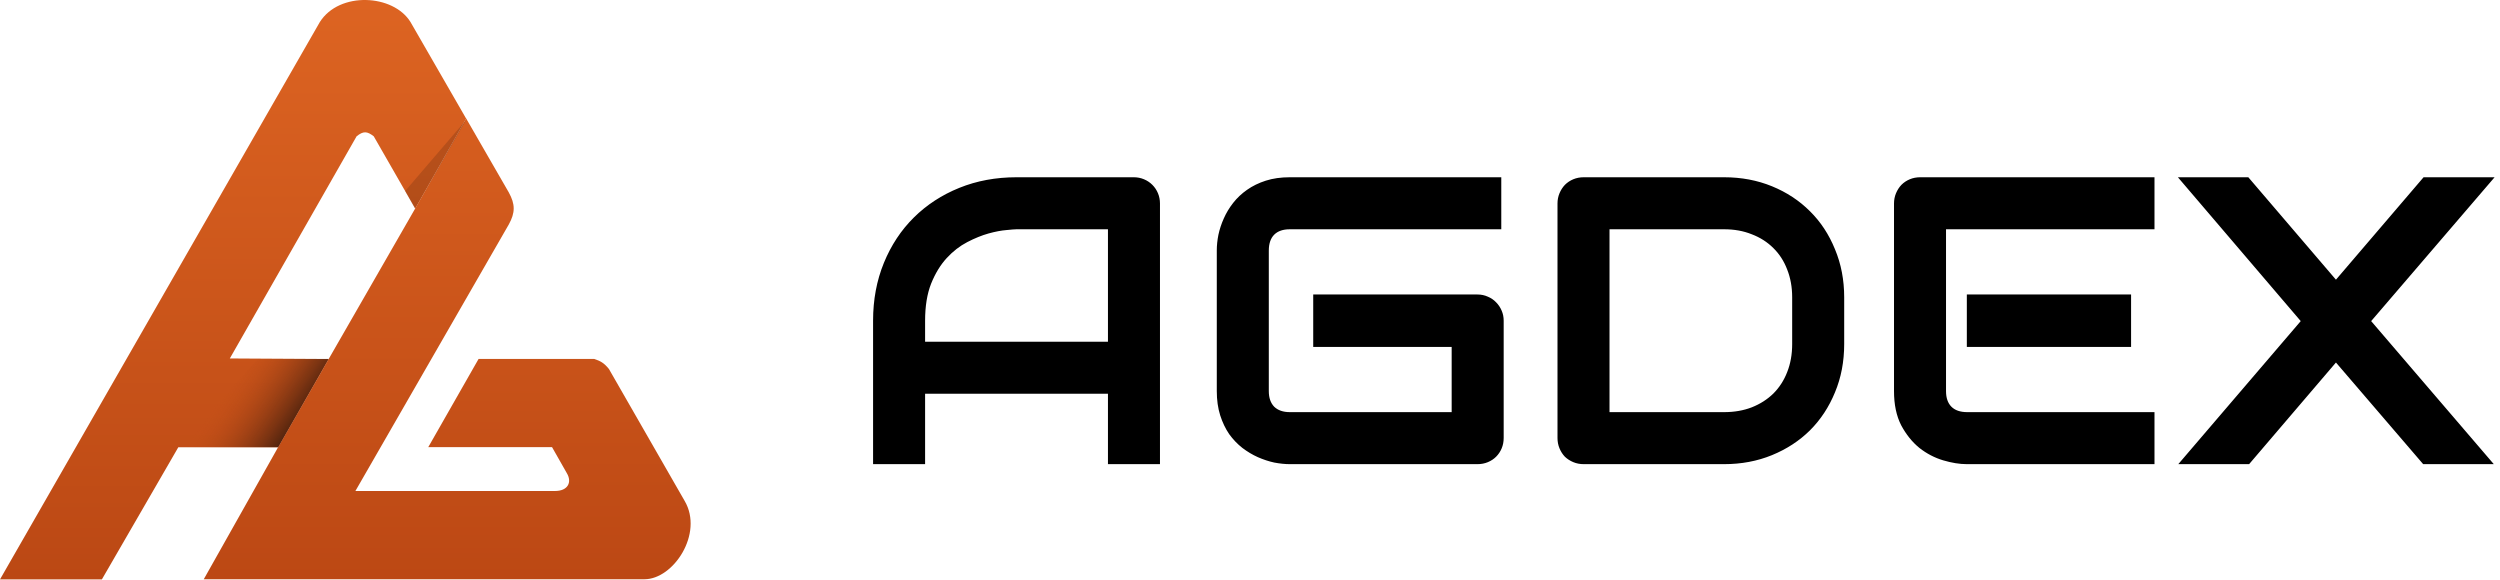
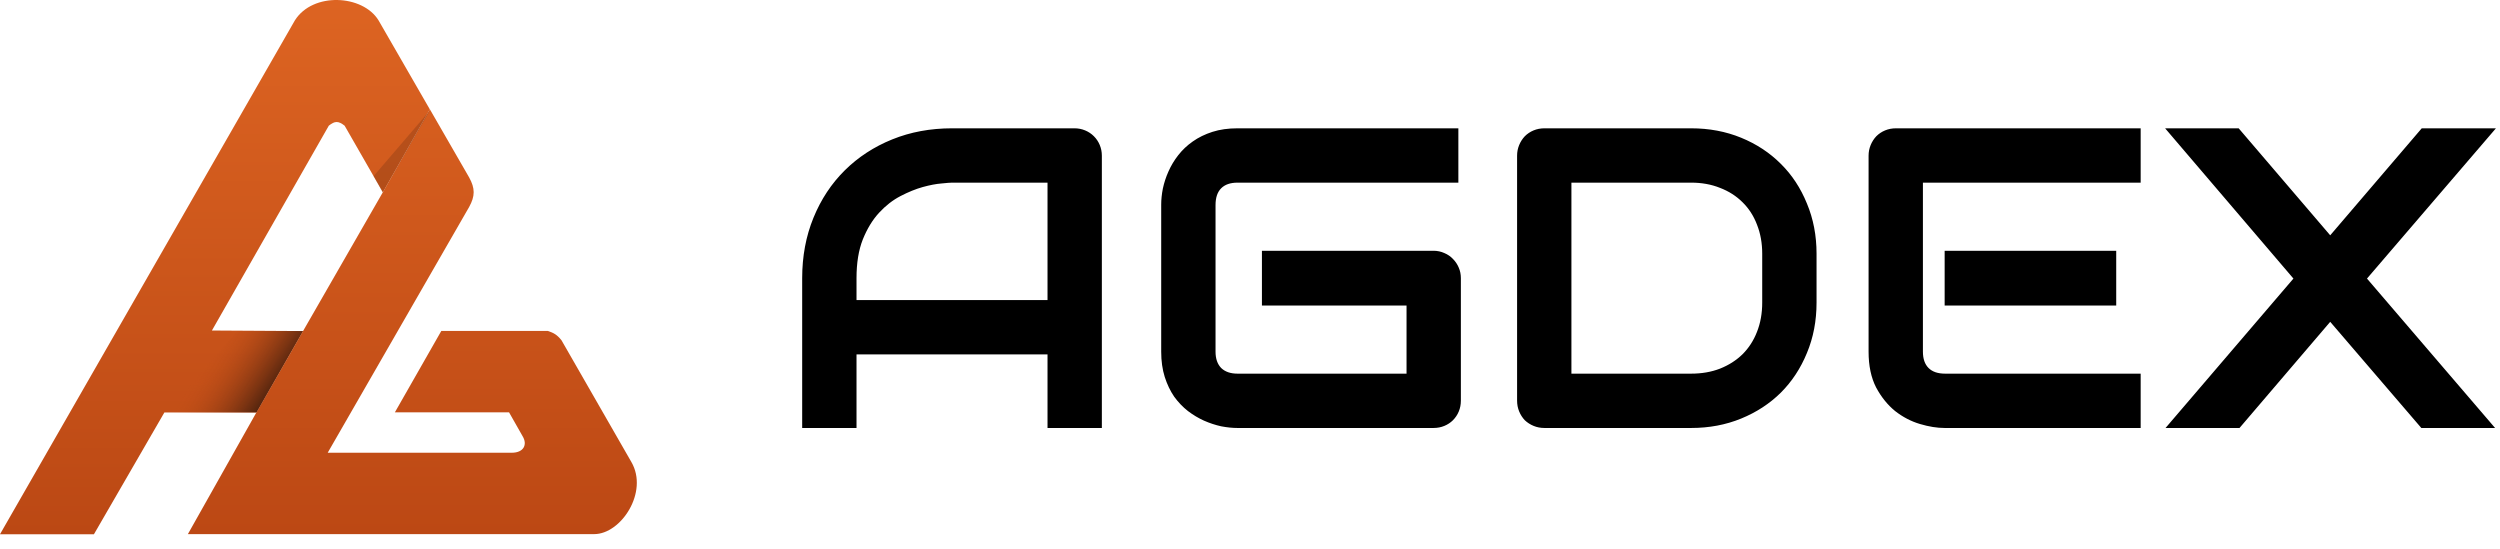
- <svg xmlns="http://www.w3.org/2000/svg" width="781" height="181" viewBox="0 0 781 181" fill="none">
-   <path d="M63.655 180.957L86.893 139.692L102.699 112.121L129.716 65.12L145.629 37.009L158.952 60.124C160.988 63.825 160.988 66.415 158.952 70.116L111.026 153.386H173.386C177.457 153.386 178.752 150.61 177.087 147.834L172.461 139.692H133.787L149.515 112.121H185.599C187.564 112.785 188.625 113.3 190.225 115.267L213.91 156.531C219.832 166.709 210.395 180.957 201.327 180.957H63.655Z" fill="url(#paint0_linear_174_160)" />
-   <path d="M31.828 181H0L99.924 6.874C106.03 -2.748 122.869 -1.823 128.235 6.874L145.629 37.052L129.715 65.163L116.762 42.587C114.667 40.952 113.492 40.898 111.396 42.587L71.797 111.979L102.699 112.164L86.893 139.735H55.698L31.828 181Z" fill="url(#paint1_linear_174_160)" />
+ <svg xmlns="http://www.w3.org/2000/svg" width="847" height="186" viewBox="0 0 847 186" fill="none">
+   <path d="M63.655 180.957L86.893 139.692L102.699 112.121L129.715 65.12L145.629 37.009L158.952 60.124C160.988 63.825 160.988 66.415 158.952 70.116L111.026 153.386H173.386C177.457 153.386 178.752 150.61 177.087 147.834L172.461 139.692H133.786L149.515 112.121H185.599C187.563 112.785 188.625 113.3 190.225 115.267L213.91 156.531C219.832 166.709 210.394 180.957 201.327 180.957H63.655Z" fill="url(#paint0_linear_210_1502)" />
+   <path d="M31.828 181H0L99.924 6.874C106.03 -2.748 122.869 -1.823 128.235 6.874L145.629 37.052L129.715 65.163L116.762 42.587C114.667 40.952 113.492 40.898 111.396 42.587L71.797 111.979L102.699 112.164L86.893 139.735H55.698L31.828 181Z" fill="url(#paint1_linear_210_1502)" />
  <path d="M145.686 37.379L129.646 65.174L126.57 59.681L145.686 37.379Z" fill="#401D0D" fill-opacity="0.2" />
-   <path d="M80.562 112.136H91.549H102.645L86.886 139.713H55.513L80.562 112.136Z" fill="url(#paint2_linear_174_160)" />
-   <path d="M362.375 145H346.125V123H289V145H272.75V100.188C272.75 93.646 273.875 87.625 276.125 82.125C278.375 76.625 281.5 71.896 285.5 67.938C289.5 63.979 294.229 60.896 299.688 58.688C305.146 56.479 311.104 55.375 317.562 55.375H354.188C355.312 55.375 356.375 55.583 357.375 56C358.375 56.417 359.25 57 360 57.75C360.75 58.5 361.333 59.375 361.75 60.375C362.167 61.375 362.375 62.438 362.375 63.562V145ZM289 106.75H346.125V71.625H317.562C317.062 71.625 316 71.708 314.375 71.875C312.792 72 310.938 72.354 308.812 72.938C306.729 73.521 304.521 74.417 302.188 75.625C299.854 76.833 297.708 78.5 295.75 80.625C293.792 82.75 292.167 85.417 290.875 88.625C289.625 91.792 289 95.646 289 100.188V106.75ZM469.75 136.812C469.75 137.979 469.542 139.062 469.125 140.062C468.708 141.062 468.125 141.938 467.375 142.688C466.667 143.396 465.812 143.958 464.812 144.375C463.812 144.792 462.729 145 461.562 145H402.938C401.438 145 399.812 144.833 398.062 144.5C396.354 144.125 394.646 143.562 392.938 142.812C391.271 142.062 389.667 141.104 388.125 139.938C386.583 138.729 385.208 137.292 384 135.625C382.833 133.917 381.896 131.958 381.188 129.75C380.479 127.5 380.125 124.979 380.125 122.188V78.188C380.125 76.688 380.292 75.083 380.625 73.375C381 71.625 381.562 69.917 382.312 68.25C383.062 66.542 384.042 64.917 385.25 63.375C386.458 61.833 387.896 60.479 389.562 59.312C391.271 58.104 393.229 57.146 395.438 56.438C397.646 55.729 400.146 55.375 402.938 55.375H469V71.625H402.938C400.812 71.625 399.188 72.188 398.062 73.312C396.938 74.438 396.375 76.104 396.375 78.312V122.188C396.375 124.271 396.938 125.896 398.062 127.062C399.229 128.188 400.854 128.75 402.938 128.75H453.5V108.375H410.25V92H461.562C462.729 92 463.812 92.229 464.812 92.688C465.812 93.104 466.667 93.688 467.375 94.438C468.125 95.188 468.708 96.062 469.125 97.062C469.542 98.021 469.75 99.062 469.75 100.188V136.812ZM576.125 107.5C576.125 112.958 575.167 117.979 573.25 122.562C571.375 127.146 568.771 131.104 565.438 134.438C562.104 137.729 558.146 140.312 553.562 142.188C548.979 144.062 544 145 538.625 145H494.75C493.583 145 492.5 144.792 491.5 144.375C490.5 143.958 489.625 143.396 488.875 142.688C488.167 141.938 487.604 141.062 487.188 140.062C486.771 139.062 486.562 137.979 486.562 136.812V63.562C486.562 62.438 486.771 61.375 487.188 60.375C487.604 59.375 488.167 58.5 488.875 57.75C489.625 57 490.5 56.417 491.5 56C492.5 55.583 493.583 55.375 494.75 55.375H538.625C544 55.375 548.979 56.312 553.562 58.188C558.146 60.062 562.104 62.667 565.438 66C568.771 69.292 571.375 73.25 573.25 77.875C575.167 82.458 576.125 87.458 576.125 92.875V107.5ZM559.875 92.875C559.875 89.708 559.354 86.812 558.312 84.188C557.312 81.562 555.875 79.333 554 77.5C552.125 75.625 549.875 74.188 547.25 73.188C544.667 72.146 541.792 71.625 538.625 71.625H502.812V128.75H538.625C541.792 128.75 544.667 128.25 547.25 127.25C549.875 126.208 552.125 124.771 554 122.938C555.875 121.062 557.312 118.833 558.312 116.25C559.354 113.625 559.875 110.708 559.875 107.5V92.875ZM665.75 108.375H614.438V92H665.75V108.375ZM673.062 145H614.438C612.188 145 609.729 144.604 607.062 143.812C604.396 143.021 601.917 141.729 599.625 139.938C597.375 138.104 595.479 135.75 593.938 132.875C592.438 129.958 591.688 126.396 591.688 122.188V63.562C591.688 62.438 591.896 61.375 592.312 60.375C592.729 59.375 593.292 58.5 594 57.75C594.75 57 595.625 56.417 596.625 56C597.625 55.583 598.708 55.375 599.875 55.375H673.062V71.625H607.938V122.188C607.938 124.312 608.5 125.938 609.625 127.062C610.75 128.188 612.396 128.75 614.562 128.75H673.062V145ZM729.75 87.375L757.125 55.375H779.312L740.75 100.312L779.062 145H757L729.75 113.25L702.625 145H680.5L718.75 100.312L680.375 55.375H702.375L729.75 87.375Z" fill="black" />
+   <path d="M80.562 112.136H91.549H102.645L86.886 139.713H55.513L80.562 112.136Z" fill="url(#paint2_linear_210_1502)" />
+   <path d="M373.308 145H354.899V120.078H290.188V145H271.779V94.236C271.779 86.825 273.054 80.005 275.603 73.774C278.151 67.544 281.691 62.187 286.223 57.703C290.754 53.219 296.111 49.726 302.294 47.224C308.478 44.722 315.227 43.472 322.543 43.472H364.033C365.307 43.472 366.511 43.708 367.644 44.18C368.776 44.652 369.768 45.312 370.617 46.162C371.467 47.012 372.128 48.003 372.6 49.136C373.072 50.269 373.308 51.472 373.308 52.747V145ZM290.188 101.67H354.899V61.88H322.543C321.977 61.88 320.773 61.974 318.933 62.163C317.139 62.305 315.039 62.706 312.631 63.367C310.271 64.028 307.77 65.042 305.126 66.411C302.483 67.78 300.052 69.668 297.834 72.075C295.616 74.482 293.775 77.503 292.312 81.138C290.896 84.725 290.188 89.091 290.188 94.236V101.67ZM494.943 135.725C494.943 137.047 494.707 138.274 494.235 139.407C493.763 140.54 493.103 141.531 492.253 142.38C491.451 143.183 490.483 143.82 489.35 144.292C488.217 144.764 486.99 145 485.668 145H419.257C417.558 145 415.717 144.811 413.735 144.434C411.8 144.009 409.864 143.372 407.929 142.522C406.041 141.672 404.224 140.587 402.478 139.265C400.731 137.896 399.174 136.268 397.805 134.38C396.483 132.445 395.421 130.226 394.619 127.725C393.816 125.176 393.415 122.32 393.415 119.158V69.314C393.415 67.615 393.604 65.797 393.981 63.862C394.406 61.88 395.043 59.945 395.893 58.057C396.743 56.121 397.852 54.281 399.221 52.534C400.59 50.788 402.218 49.254 404.106 47.932C406.041 46.563 408.26 45.478 410.761 44.675C413.263 43.873 416.095 43.472 419.257 43.472H494.094V61.88H419.257C416.85 61.88 415.009 62.517 413.735 63.791C412.46 65.066 411.823 66.954 411.823 69.456V119.158C411.823 121.518 412.46 123.359 413.735 124.68C415.056 125.955 416.897 126.592 419.257 126.592H476.535V103.511H427.541V84.961H485.668C486.99 84.961 488.217 85.221 489.35 85.74C490.483 86.212 491.451 86.873 492.253 87.722C493.103 88.572 493.763 89.563 494.235 90.696C494.707 91.781 494.943 92.961 494.943 94.236V135.725ZM615.446 102.52C615.446 108.703 614.361 114.39 612.189 119.583C610.065 124.775 607.115 129.259 603.339 133.035C599.563 136.764 595.079 139.69 589.887 141.814C584.695 143.938 579.055 145 572.966 145H523.264C521.942 145 520.715 144.764 519.582 144.292C518.449 143.82 517.458 143.183 516.608 142.38C515.806 141.531 515.169 140.54 514.697 139.407C514.225 138.274 513.989 137.047 513.989 135.725V52.747C513.989 51.472 514.225 50.269 514.697 49.136C515.169 48.003 515.806 47.012 516.608 46.162C517.458 45.312 518.449 44.652 519.582 44.18C520.715 43.708 521.942 43.472 523.264 43.472H572.966C579.055 43.472 584.695 44.534 589.887 46.658C595.079 48.782 599.563 51.732 603.339 55.508C607.115 59.237 610.065 63.721 612.189 68.96C614.361 74.152 615.446 79.816 615.446 85.952V102.52ZM597.038 85.952C597.038 82.365 596.448 79.085 595.268 76.111C594.135 73.137 592.507 70.612 590.383 68.535C588.259 66.411 585.71 64.783 582.736 63.65C579.81 62.47 576.553 61.88 572.966 61.88H532.397V126.592H572.966C576.553 126.592 579.81 126.025 582.736 124.893C585.71 123.713 588.259 122.084 590.383 120.007C592.507 117.883 594.135 115.358 595.268 112.432C596.448 109.458 597.038 106.154 597.038 102.52V85.952ZM716.975 103.511H658.847V84.961H716.975V103.511ZM725.258 145H658.847C656.298 145 653.514 144.552 650.493 143.655C647.472 142.758 644.663 141.295 642.067 139.265C639.519 137.188 637.371 134.521 635.625 131.265C633.925 127.961 633.076 123.925 633.076 119.158V52.747C633.076 51.472 633.312 50.269 633.784 49.136C634.256 48.003 634.893 47.012 635.695 46.162C636.545 45.312 637.536 44.652 638.669 44.18C639.802 43.708 641.029 43.472 642.351 43.472H725.258V61.88H651.484V119.158C651.484 121.565 652.121 123.406 653.396 124.68C654.67 125.955 656.534 126.592 658.989 126.592H725.258V145ZM789.475 79.722L820.485 43.472H845.62L801.936 94.377L845.336 145H820.344L789.475 109.033L758.747 145H733.684L777.014 94.377L733.542 43.472H758.464L789.475 79.722Z" fill="black" />
  <defs>
-     <linearGradient id="paint0_linear_174_160" x1="139.706" y1="37.009" x2="139.706" y2="180.957" gradientUnits="userSpaceOnUse">
+     <linearGradient id="paint0_linear_210_1502" x1="139.706" y1="37.009" x2="139.706" y2="180.957" gradientUnits="userSpaceOnUse">
      <stop stop-color="#D65E1F" />
      <stop offset="1" stop-color="#BC4814" />
    </linearGradient>
-     <linearGradient id="paint1_linear_174_160" x1="72.815" y1="0" x2="72.815" y2="181" gradientUnits="userSpaceOnUse">
+     <linearGradient id="paint1_linear_210_1502" x1="72.815" y1="0" x2="72.815" y2="181" gradientUnits="userSpaceOnUse">
      <stop stop-color="#DD6422" />
      <stop offset="1" stop-color="#BB4814" />
    </linearGradient>
-     <linearGradient id="paint2_linear_174_160" x1="89.351" y1="139.713" x2="66.829" y2="124.441" gradientUnits="userSpaceOnUse">
+     <linearGradient id="paint2_linear_210_1502" x1="89.351" y1="139.713" x2="66.829" y2="124.441" gradientUnits="userSpaceOnUse">
      <stop stop-color="#401D0D" />
      <stop offset="0.948" stop-color="#C34E17" stop-opacity="0" />
    </linearGradient>
  </defs>
</svg>
